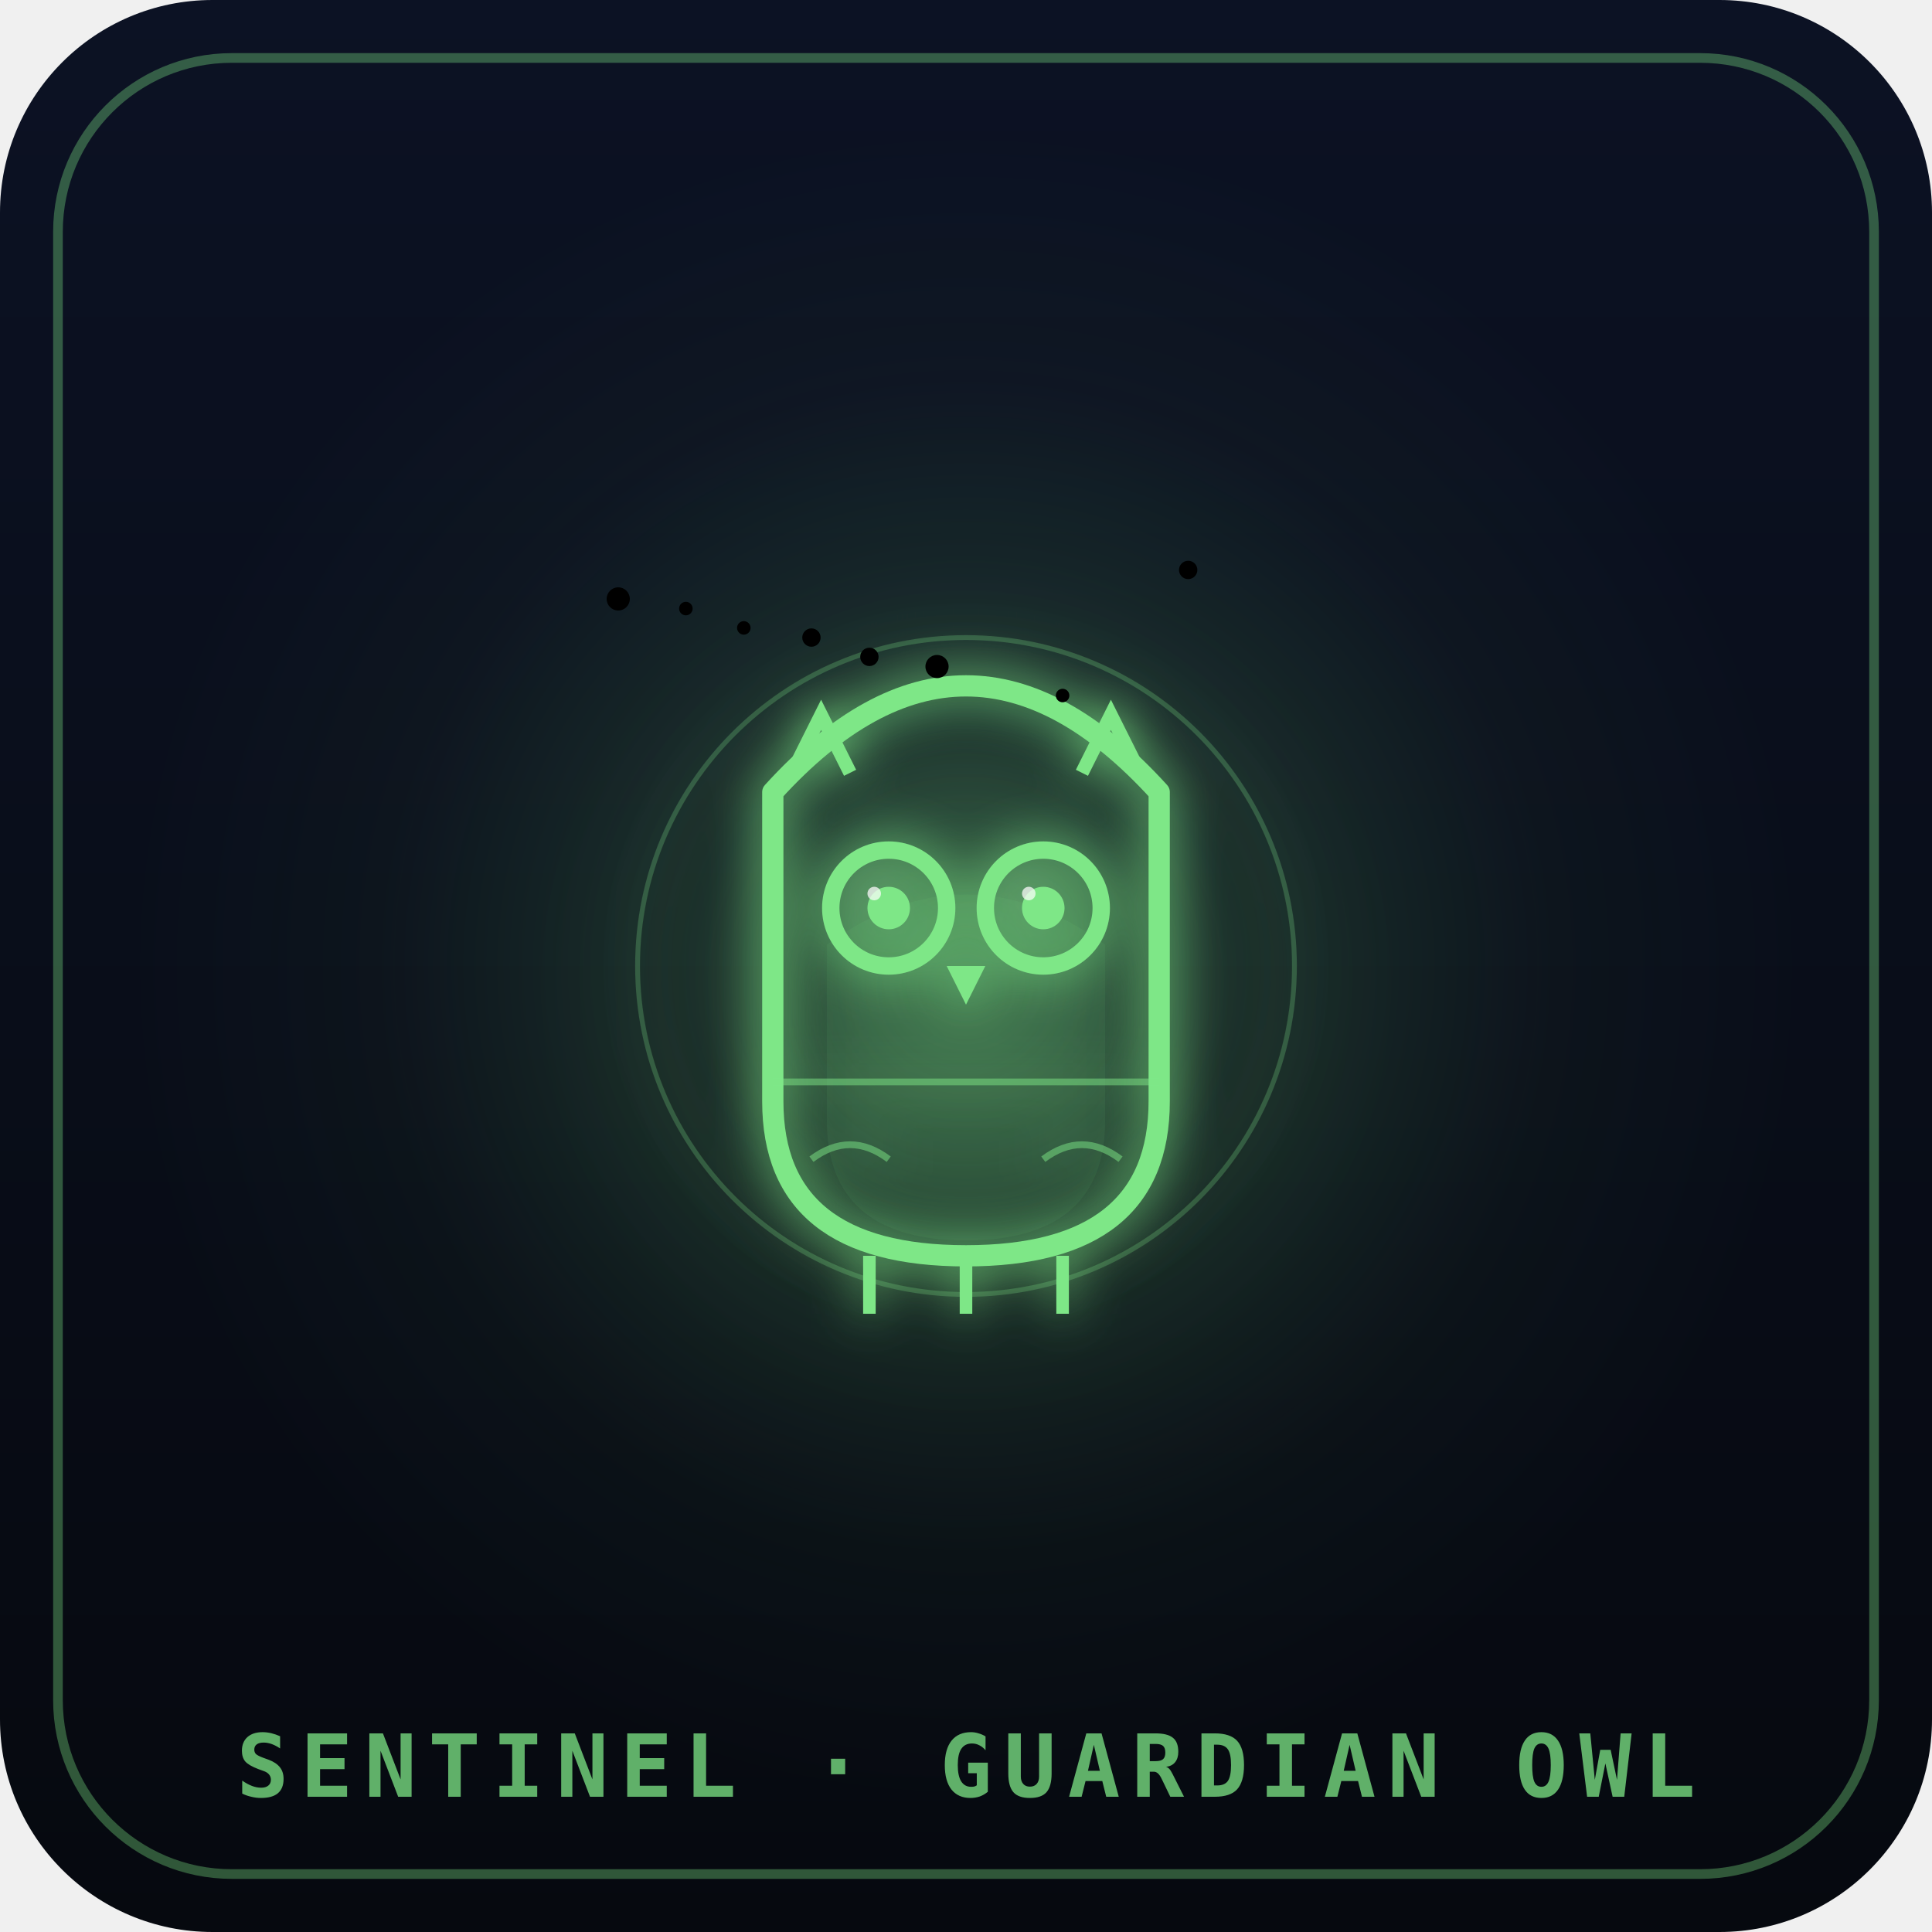
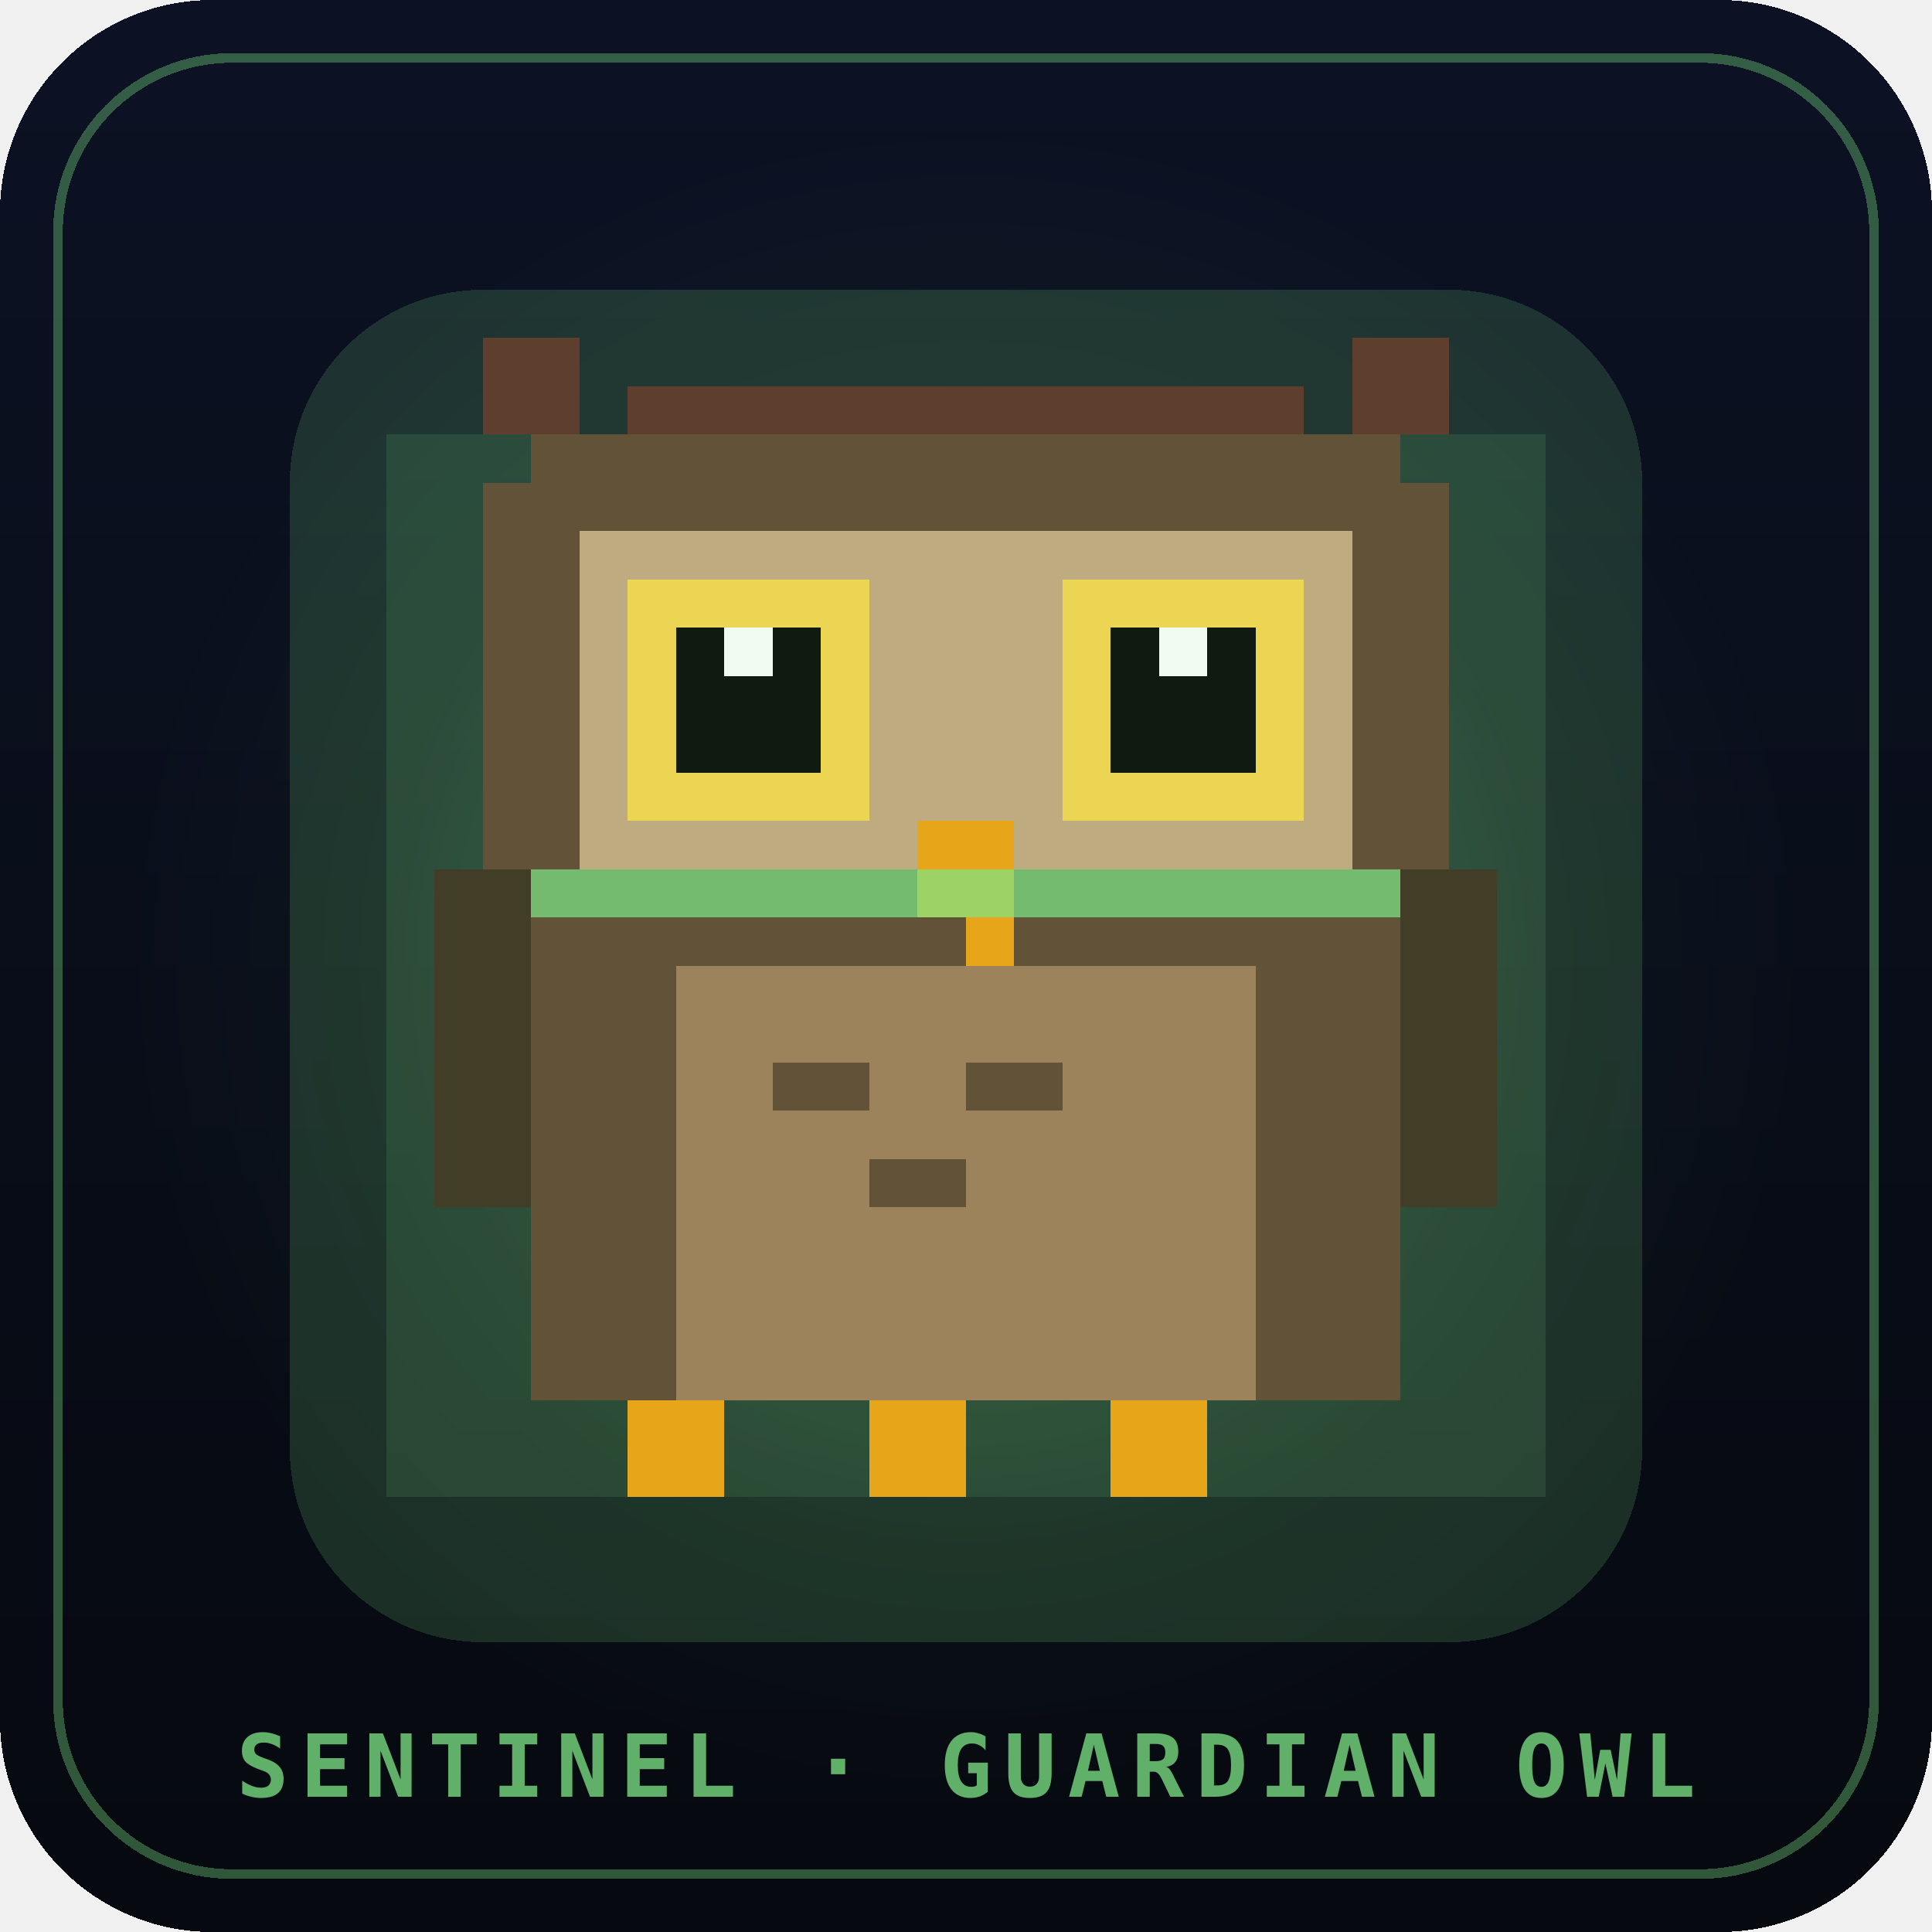
- <svg xmlns="http://www.w3.org/2000/svg" viewBox="0 0 200 200" width="200" height="200" role="img" aria-label="SENTINEL · Guardian Owl mascot">
+ <svg xmlns="http://www.w3.org/2000/svg" viewBox="0 0 200 200" width="200" height="200" shape-rendering="crispEdges" role="img" aria-label="SENTINEL · Guardian Owl mascot">
  <defs>
    <linearGradient id="bg" x1="0" y1="0" x2="0" y2="1">
      <stop offset="0%" stop-color="#0c1224" />
      <stop offset="100%" stop-color="#06090f" />
    </linearGradient>
    <radialGradient id="halo" cx="50%" cy="50%" r="50%">
      <stop offset="0%" stop-color="#7ee787" stop-opacity=".25" />
      <stop offset="70%" stop-color="#7ee787" stop-opacity=".03" />
      <stop offset="100%" stop-color="#7ee787" stop-opacity="0" />
    </radialGradient>
  </defs>
  <rect width="200" height="200" rx="22" fill="url(#bg)" />
  <rect x="6" y="6" width="188" height="188" rx="18" fill="none" stroke="#7ee787" stroke-opacity=".35" />
  <circle cx="100" cy="100" r="86" fill="url(#halo)" />
-   <g transform="translate(50,50) scale(1.0)" style="color:#7ee787">
-     <defs>
-       <radialGradient id="halo-owl-5" cx="50%" cy="50%" r="50%">
-         <stop offset="0%" stop-color="currentColor" stop-opacity="0.275" />
-         <stop offset="60%" stop-color="currentColor" stop-opacity="0.02" />
-         <stop offset="100%" stop-color="currentColor" stop-opacity="0" />
-       </radialGradient>
-       <filter id="glow-owl-5" x="-40%" y="-40%" width="180%" height="180%">
-         <feGaussianBlur stdDeviation="2.5" result="b" />
-         <feMerge>
-           <feMergeNode in="b" />
-           <feMergeNode in="SourceGraphic" />
-         </feMerge>
-       </filter>
-     </defs>
-     <circle class="mascot-halo" cx="50" cy="52" r="46" fill="url(#halo-owl-5)" />
-     <g class="mascot-body" filter="url(#glow-owl-5)">
-       <g class="m-owl">
-         <path class="m-owl-body" d="M30 32q20 -22 40 0v32q0 16 -20 16q-20 0 -20 -16z" fill="none" stroke="currentColor" stroke-width="2.2" stroke-linejoin="round" />
-         <path class="m-owl-chest" d="M36 48q14 -10 28 0v18q0 12 -14 12q-14 0 -14 -12z" stroke="currentColor" stroke-width="0.8" fill="currentColor" opacity=".07" />
-         <g class="m-owl-eyes">
-           <circle class="m-owl-eye left" cx="42" cy="44" r="6" fill="none" stroke="currentColor" stroke-width="1.8" />
-           <circle class="m-owl-eye right" cx="58" cy="44" r="6" fill="none" stroke="currentColor" stroke-width="1.8" />
-           <circle class="m-owl-pupil left" cx="42" cy="44" r="2.2" fill="currentColor" />
-           <circle class="m-owl-pupil right" cx="58" cy="44" r="2.2" fill="currentColor" />
-           <circle class="m-owl-glint left" cx="40.5" cy="42.5" r=".7" fill="#fff" opacity=".7" />
-           <circle class="m-owl-glint right" cx="56.5" cy="42.5" r=".7" fill="#fff" opacity=".7" />
-         </g>
-         <path class="m-beak" d="M48 50l2 4l2 -4z" fill="currentColor" />
-         <path class="scan-line" d="M30 62h40" stroke="currentColor" stroke-width=".7" opacity=".5" />
-         <path class="m-tuft l" d="M32 30l3 -6l3 6" fill="none" stroke="currentColor" stroke-width="1.4" />
-         <path class="m-tuft r" d="M62 30l3 -6l3 6" fill="none" stroke="currentColor" stroke-width="1.4" />
-         <path class="m-feather l" d="M34 70q4 -3 8 0" stroke="currentColor" stroke-width=".7" fill="none" opacity=".5" />
-         <path class="m-feather r" d="M58 70q4 -3 8 0" stroke="currentColor" stroke-width=".7" fill="none" opacity=".5" />
-         <circle class="m-aura" cx="50" cy="50" r="34" fill="none" stroke="currentColor" stroke-width="0.5" opacity=".25" />
-         <path class="m-talon" d="M40 80v6M50 80v6M60 80v6" stroke="currentColor" stroke-width="1.3" />
-       </g>
+   <g transform="translate(20,20) scale(5)" style="color:#7ee787">
+     <rect class="halo" x="2" y="2" width="28" height="28" fill="currentColor" opacity="0.165" rx="4" />
+     <g class="mascot-body">
+       <rect x="7" y="11" width="18" height="14" fill="#5e3f2d" class="r-body" />
+       <rect x="8" y="10" width="16" height="1" fill="#5e3f2d" class="r-body" />
+       <rect x="10" y="16" width="12" height="9" fill="#a07655" class="r-chest" />
+       <rect x="6" y="6" width="20" height="8" fill="#5e3f2d" class="r-head" />
+       <rect x="7" y="5" width="18" height="1" fill="#5e3f2d" class="r-head" />
+       <rect x="9" y="4" width="14" height="1" fill="#5e3f2d" class="r-head" />
+       <rect x="6" y="3" width="2" height="2" fill="#5e3f2d" class="r-tuft" />
+       <rect x="24" y="3" width="2" height="2" fill="#5e3f2d" class="r-tuft" />
+       <rect x="8" y="7" width="16" height="7" fill="#c7a37f" class="r-face" />
+       <rect x="9" y="8" width="5" height="5" fill="#fcd34d" class="r-eye-bg" />
+       <rect x="18" y="8" width="5" height="5" fill="#fcd34d" class="r-eye-bg" />
+       <rect x="10" y="9" width="3" height="3" fill="#000" class="r-eye-pupil" />
+       <rect x="19" y="9" width="3" height="3" fill="#000" class="r-eye-pupil" />
+       <rect x="11" y="9" width="1" height="1" fill="#fff" class="r-eye-glint" />
+       <rect x="20" y="9" width="1" height="1" fill="#fff" class="r-eye-glint" />
+       <rect x="15" y="13" width="2" height="2" fill="#f59e0b" class="r-beak" />
+       <rect x="16" y="15" width="1" height="1" fill="#f59e0b" class="r-beak" />
+       <rect x="9" y="25" width="2" height="2" fill="#f59e0b" class="r-talon" />
+       <rect x="14" y="25" width="2" height="2" fill="#f59e0b" class="r-talon" />
+       <rect x="19" y="25" width="2" height="2" fill="#f59e0b" class="r-talon" />
    </g>
-     <circle class="evo-spark" cx="21" cy="13" r="0.7" style="animation-duration:1.6s;animation-delay:0s" />
-     <circle class="evo-spark" cx="34" cy="16" r="0.95" style="animation-duration:2.05s;animation-delay:0.21s" />
-     <circle class="evo-spark" cx="47" cy="19" r="1.2" style="animation-duration:2.5s;animation-delay:0.42s" />
-     <circle class="evo-spark" cx="60" cy="22" r="0.7" style="animation-duration:2.95s;animation-delay:0.63s" />
-     <circle class="evo-spark" cx="73" cy="9" r="0.95" style="animation-duration:1.6s;animation-delay:0.84s" />
-     <circle class="evo-spark" cx="14" cy="12" r="1.2" style="animation-duration:2.05s;animation-delay:1.05s" />
-     <circle class="evo-spark" cx="27" cy="15" r="0.7" style="animation-duration:2.5s;animation-delay:1.26s" />
-     <circle class="evo-spark" cx="40" cy="18" r="0.95" style="animation-duration:2.95s;animation-delay:1.47s" />
+     <g class="mascot-evo">
+       <rect x="6" y="14" width="20" height="1" fill="currentColor" class="r-scan" opacity="0.7" />
+       <rect x="12" y="18" width="2" height="1" fill="#5e3f2d" class="r-feather" />
+       <rect x="16" y="18" width="2" height="1" fill="#5e3f2d" class="r-feather" />
+       <rect x="14" y="20" width="2" height="1" fill="#5e3f2d" class="r-feather" />
+       <rect x="5" y="14" width="2" height="7" fill="#3a261a" class="r-wing" />
+       <rect x="25" y="14" width="2" height="7" fill="#3a261a" class="r-wing" />
+       <rect x="4" y="5" width="24" height="22" fill="currentColor" class="r-aura" opacity="0.12" />
+     </g>
  </g>
  <text x="100" y="186" text-anchor="middle" font-family="JetBrains Mono, ui-monospace, monospace" font-weight="700" font-size="9" fill="#7ee787" opacity=".75" letter-spacing="1.2">
    SENTINEL · GUARDIAN OWL
  </text>
</svg>
